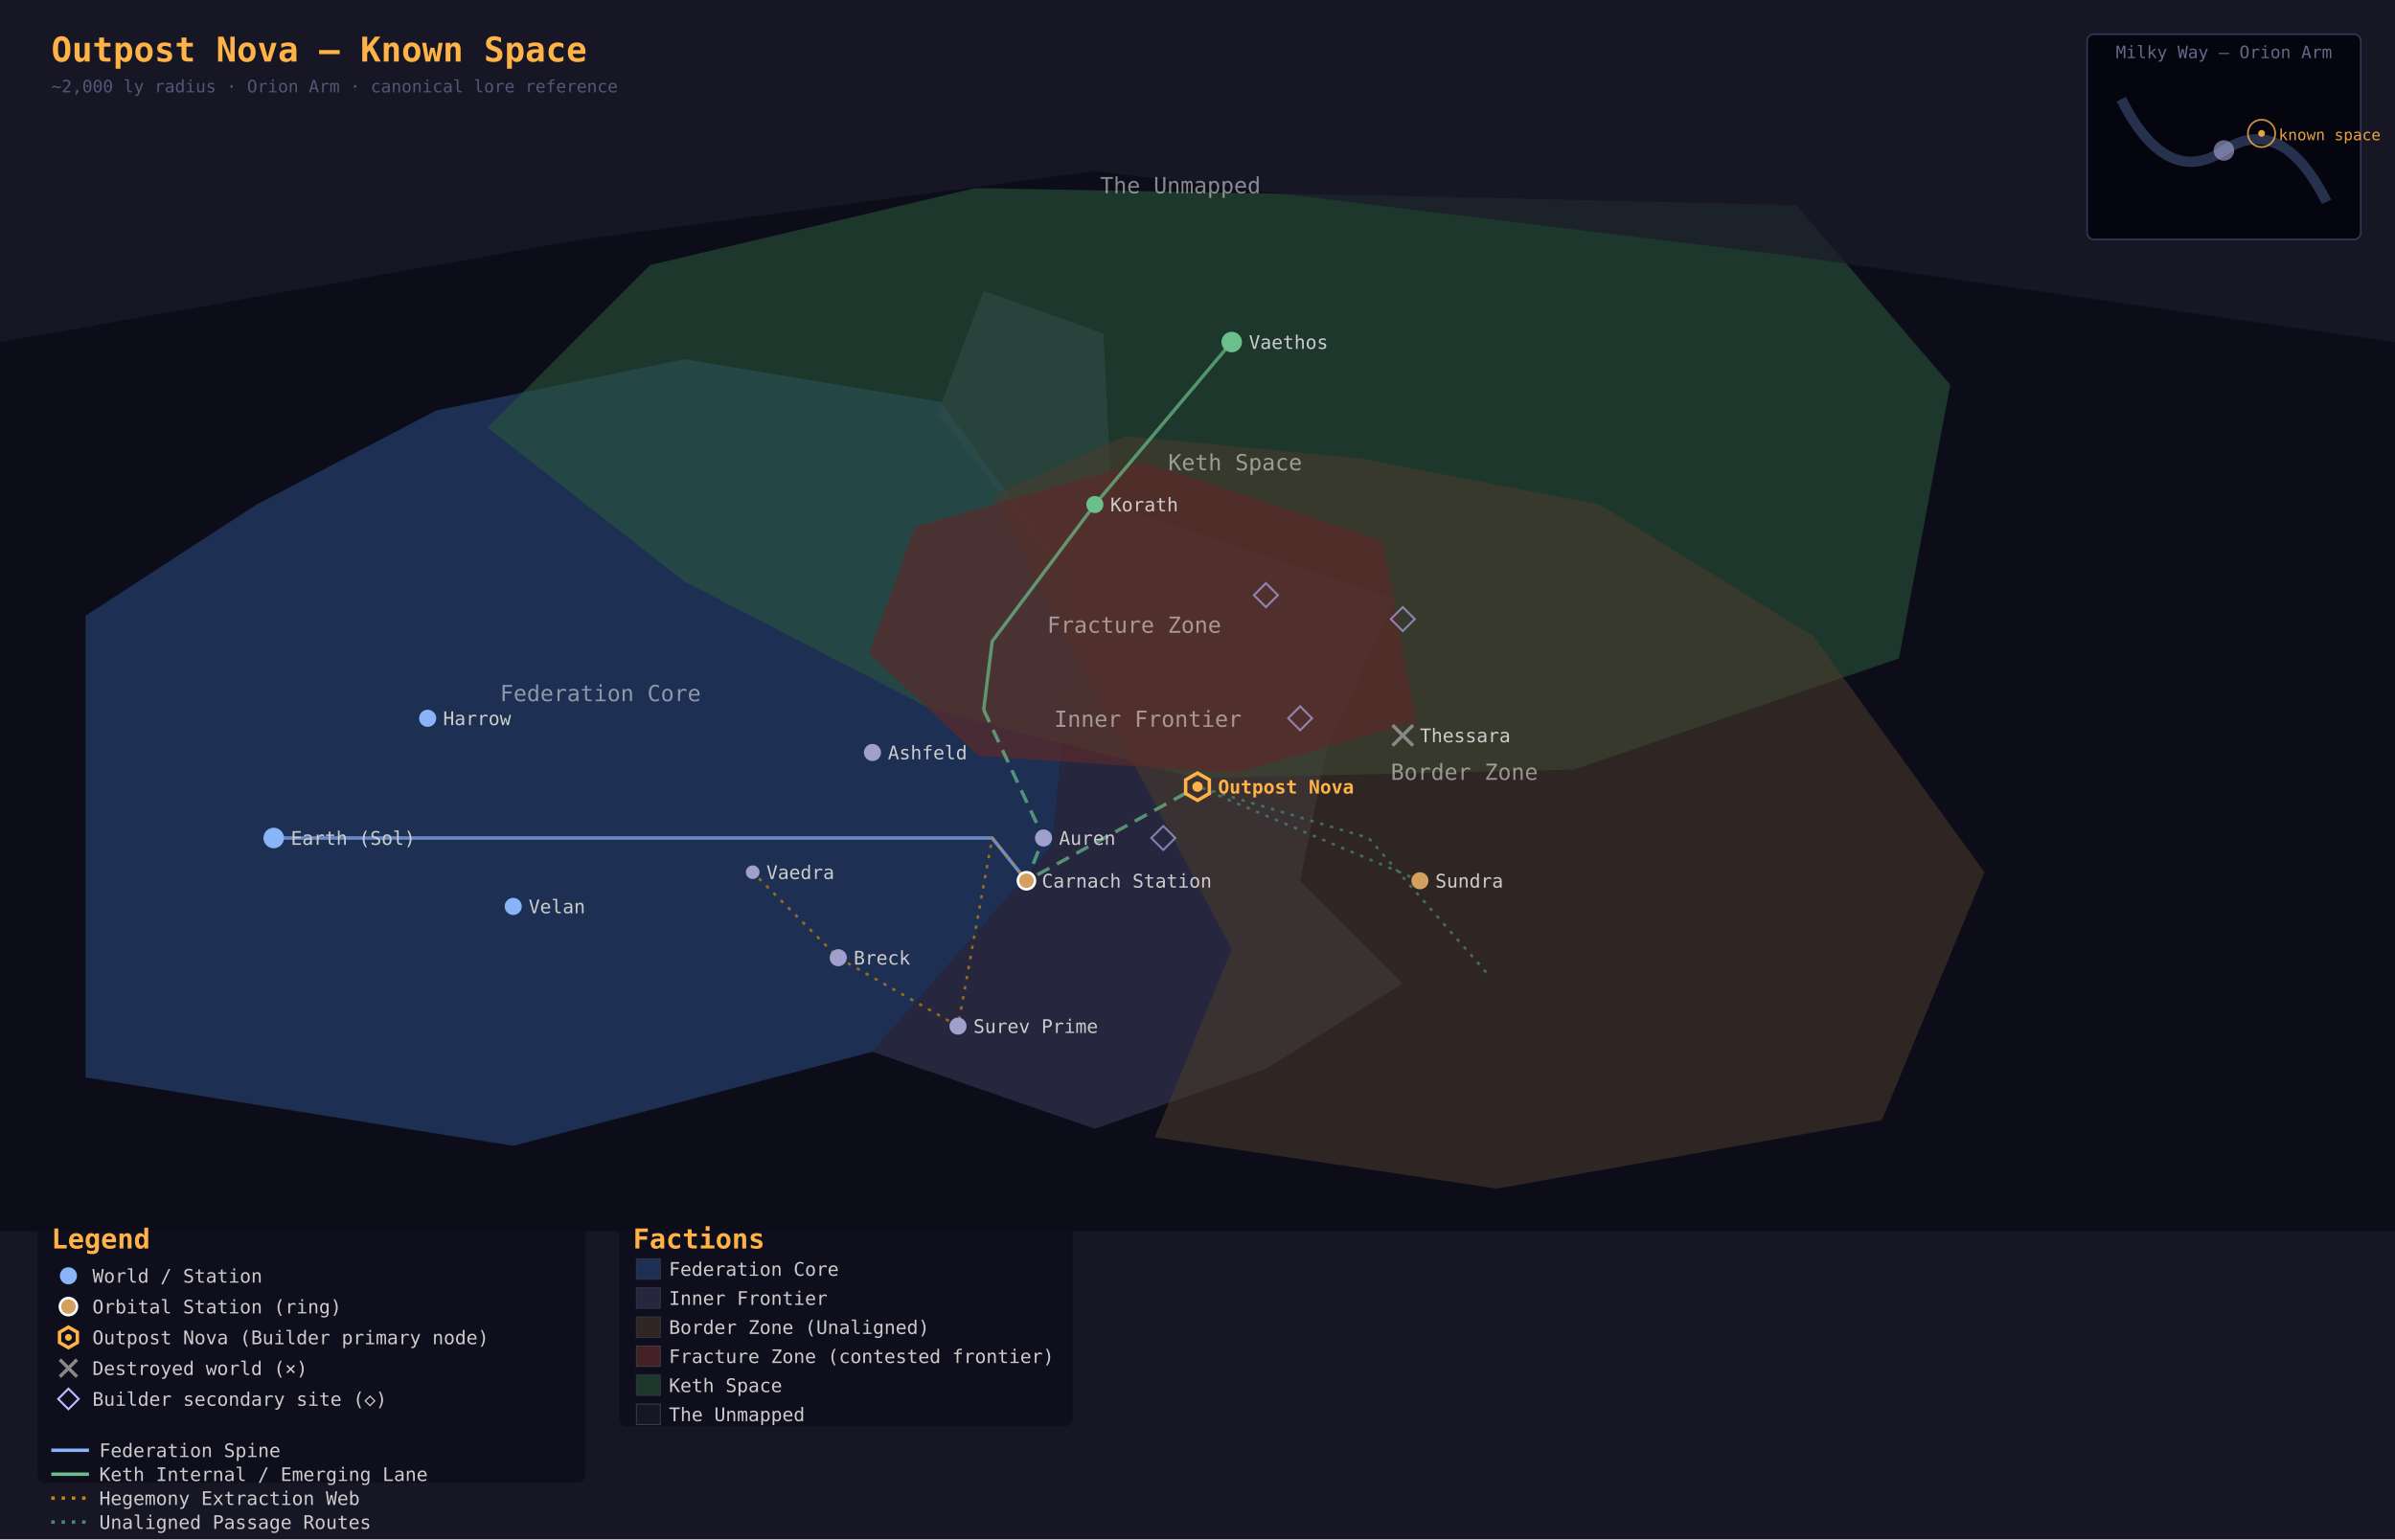
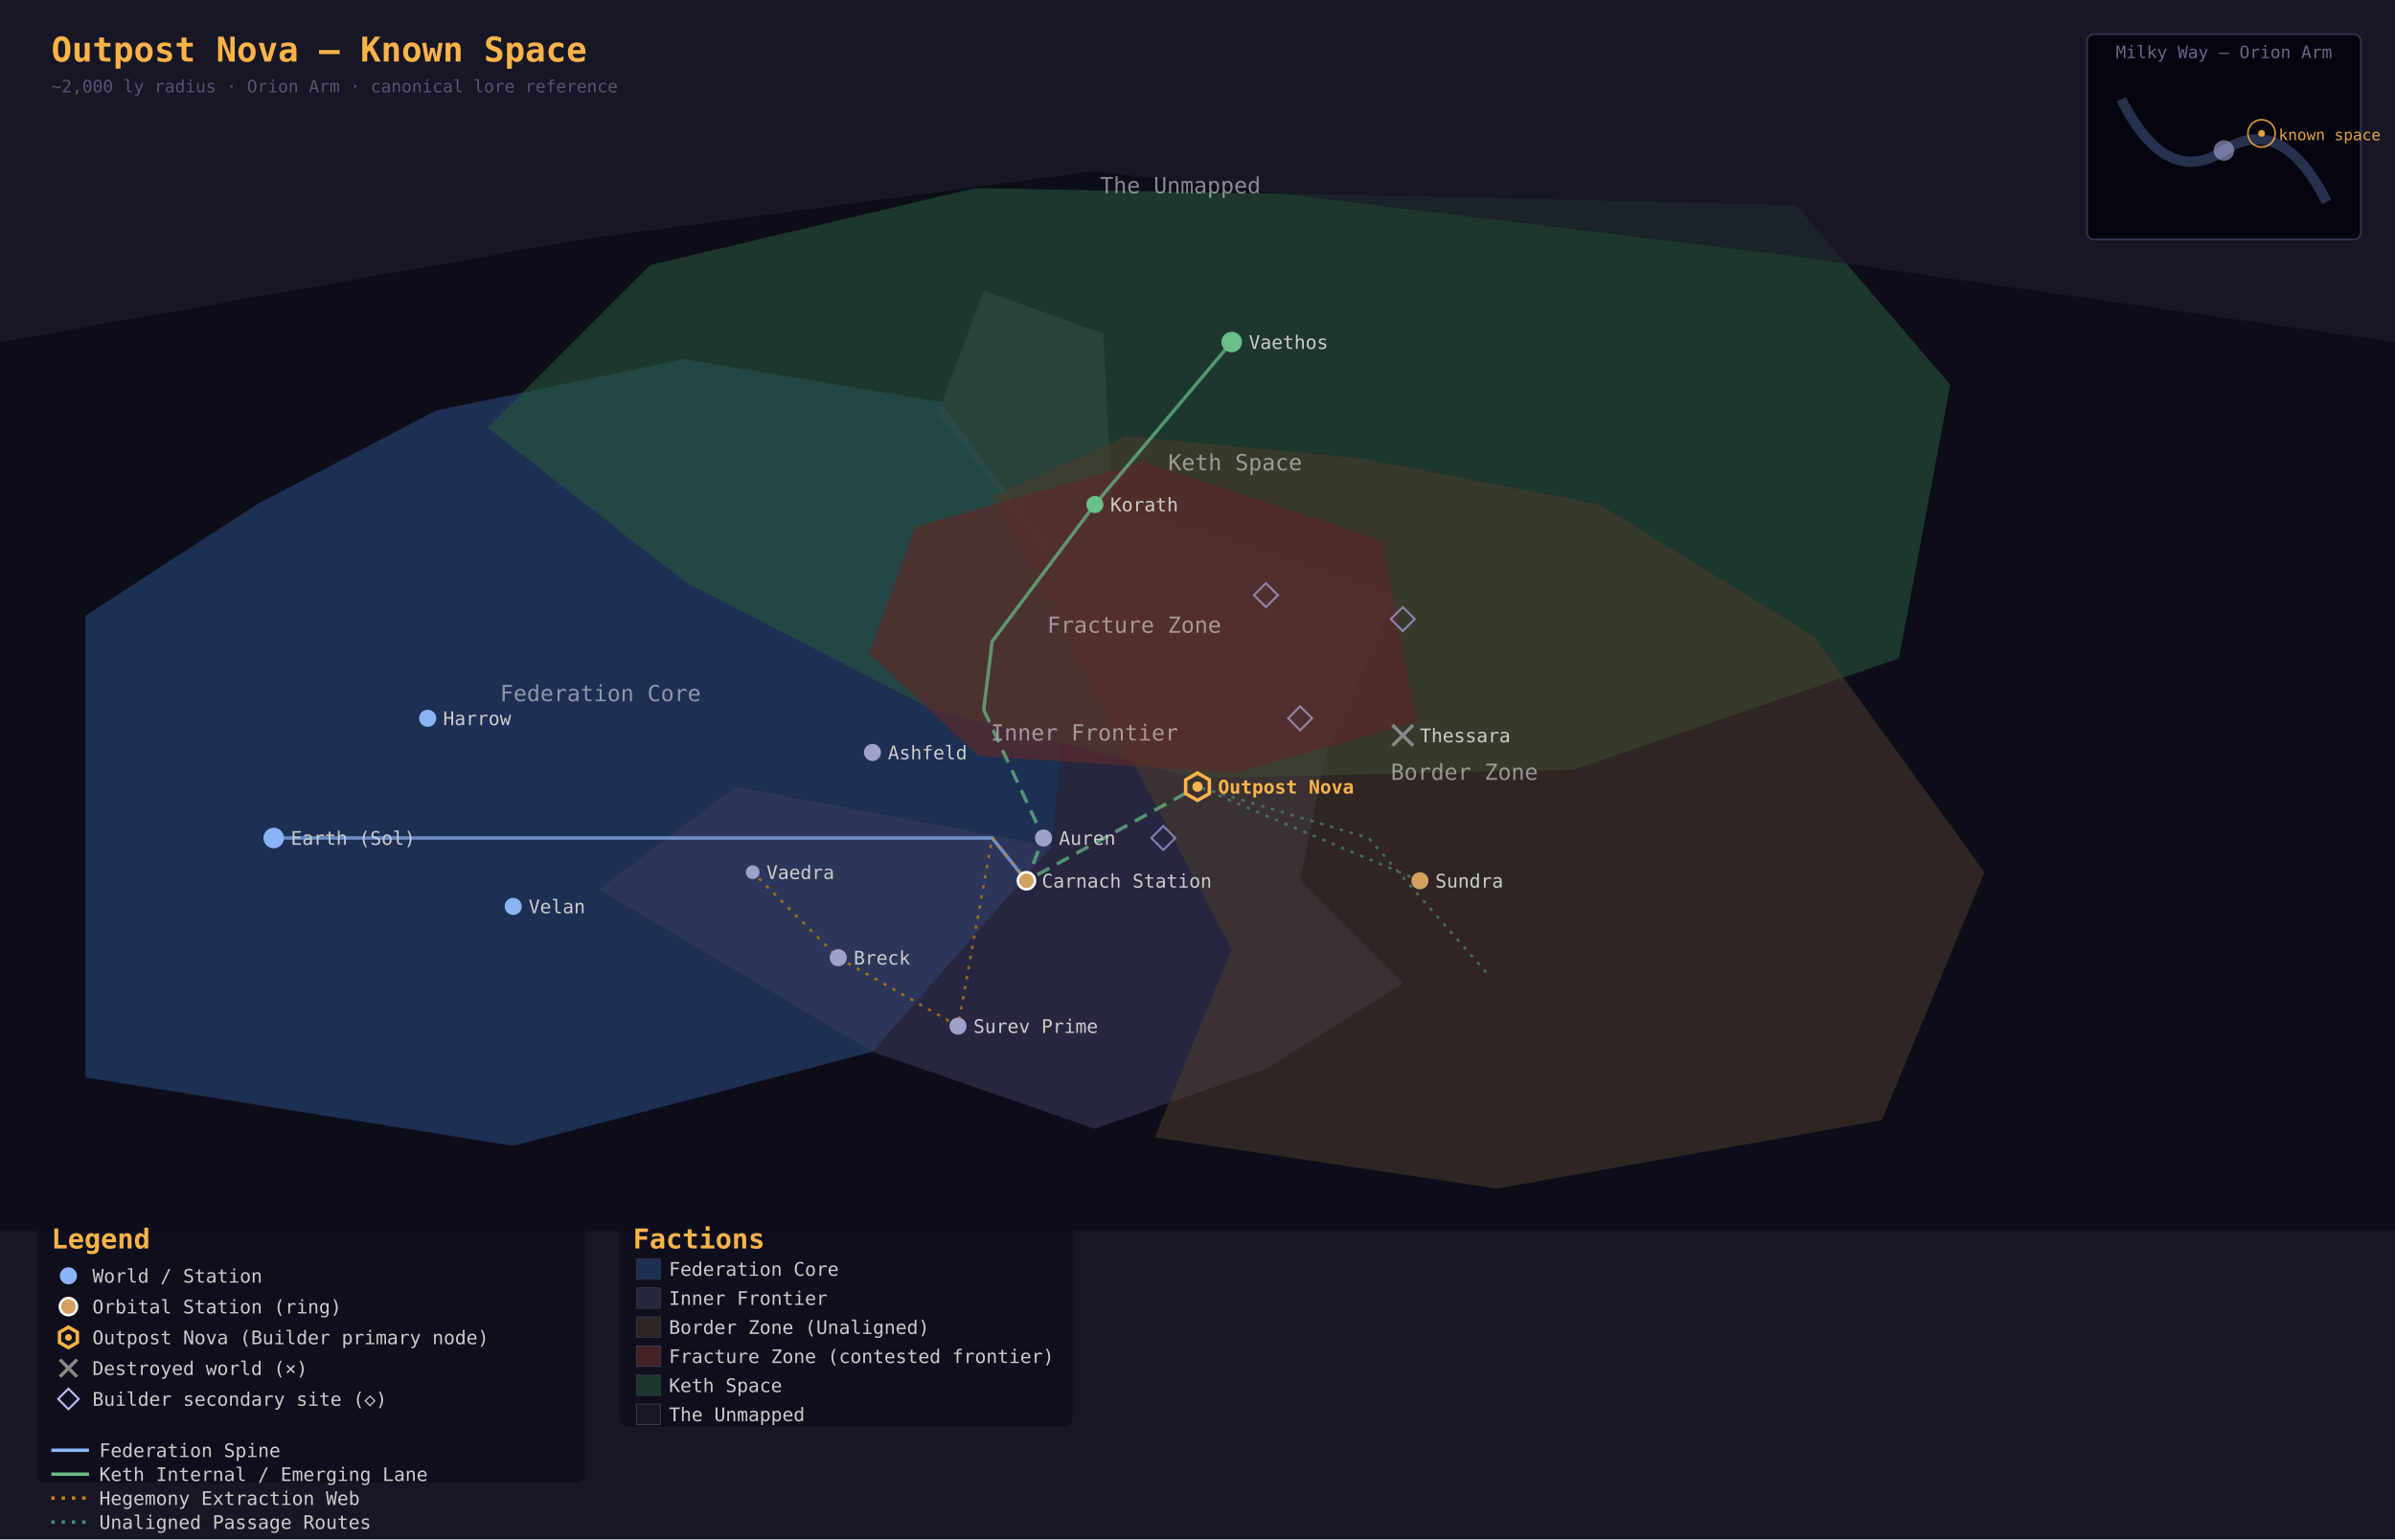
<svg xmlns="http://www.w3.org/2000/svg" width="1400" height="900" viewBox="0 0 1400 900">
  <rect width="1400" height="900" fill="#0d0d1a" />
  <polygon points="50,360 50,630 300,670 510,615 615,495 630,345 550,235 400,210 255,240 150,295" fill="#2a4a7f" opacity="0.55" stroke="none" />
-   <polygon points="548,242 575,170 645,195 650,295 815,350 775,440 760,515 820,575 740,625 640,660 510,615 615,495 630,345" fill="#3a3a5c" opacity="0.55" stroke="none" />
+   <polygon points="548,242 575,170 645,195 650,295 815,350 775,440 760,515 820,575 740,625 640,660 510,615 350,520 430,460 615,495 630,345" fill="#3a3a5c" opacity="0.55" stroke="none" />
  <polygon points="840,115 570,110 380,155 285,250 400,340 545,415 700,455 920,450 1110,385 1140,225 1050,120" fill="#2a5a3a" opacity="0.55" stroke="none" />
  <polygon points="580,290 720,555 675,665 875,695 1100,655 1160,510 1060,372 935,295 795,268 658,255" fill="#4a3a2a" opacity="0.55" stroke="none" />
  <polygon points="535,308 668,270 808,316 828,422 722,452 572,442 508,382" fill="#5a2a2a" opacity="0.7" stroke="none" />
  <polygon points="0,0 1400,0 1400,200 1050,150 640,100 340,140 0,200" fill="#1a1a2a" opacity="0.7" stroke="none" />
  <polygon points="0,720 1400,720 1400,900 0,900" fill="#1a1a2a" opacity="0.7" stroke="none" />
  <text x="351" y="410" text-anchor="middle" font-family="monospace" font-size="13" fill="#ffffff" opacity="0.5">Federation Core</text>
-   <text x="671" y="425" text-anchor="middle" font-family="monospace" font-size="13" fill="#ffffff" opacity="0.5">Inner Frontier</text>
+   <text x="634" y="433" text-anchor="middle" font-family="monospace" font-size="13" fill="#ffffff" opacity="0.5">Inner Frontier</text>
  <text x="722" y="275" text-anchor="middle" font-family="monospace" font-size="13" fill="#ffffff" opacity="0.5">Keth Space</text>
  <text x="856" y="456" text-anchor="middle" font-family="monospace" font-size="13" fill="#ffffff" opacity="0.5">Border Zone</text>
  <text x="663" y="370" text-anchor="middle" font-family="monospace" font-size="13" fill="#ffffff" opacity="0.5">Fracture Zone</text>
  <text x="690" y="113" text-anchor="middle" font-family="monospace" font-size="13" fill="#ffffff" opacity="0.5">The Unmapped</text>
  <polyline points="160,490 300,490 440,490 580,490 600,515" fill="none" stroke="#8ab4f8" stroke-width="2" opacity="0.7" />
  <polyline points="720,200 640,295 580,375 575,415" fill="none" stroke="#6abf8a" stroke-width="2" opacity="0.7" />
  <polyline points="575,415 610,490 600,515 700,460" fill="none" stroke="#6abf8a" stroke-width="2" stroke-dasharray="8,5" opacity="0.7" />
  <polyline points="600,515 580,490 560,600 490,560 440,510" fill="none" stroke="#c8860a" stroke-width="1.5" stroke-dasharray="2,4" opacity="0.7" />
  <polyline points="830,515 700,460 800,490 870,570" fill="none" stroke="#4a8a7a" stroke-width="1.5" stroke-dasharray="2,4" opacity="0.7" />
  <polygon points="680,483 687,490 680,497 673,490" fill="none" stroke="#bbbbff" stroke-width="1.2" opacity="0.6" />
  <polygon points="760,413 767,420 760,427 753,420" fill="none" stroke="#bbbbff" stroke-width="1.2" opacity="0.6" />
  <polygon points="740,341 747,348 740,355 733,348" fill="none" stroke="#bbbbff" stroke-width="1.2" opacity="0.6" />
  <polygon points="820,355 827,362 820,369 813,362" fill="none" stroke="#bbbbff" stroke-width="1.2" opacity="0.6" />
  <circle cx="160" cy="490" r="6" fill="#8ab4f8" stroke="none" stroke-width="0" />
  <text x="170" y="494" font-family="monospace" font-size="11" fill="#cccccc">Earth (Sol)</text>
  <circle cx="250" cy="420" r="5" fill="#8ab4f8" stroke="none" stroke-width="0" />
  <text x="259" y="424" font-family="monospace" font-size="11" fill="#cccccc">Harrow</text>
  <circle cx="300" cy="530" r="5" fill="#8ab4f8" stroke="none" stroke-width="0" />
  <text x="309" y="534" font-family="monospace" font-size="11" fill="#cccccc">Velan</text>
  <circle cx="490" cy="560" r="5" fill="#a0a0cc" stroke="none" stroke-width="0" />
  <text x="499" y="564" font-family="monospace" font-size="11" fill="#cccccc">Breck</text>
  <circle cx="610" cy="490" r="5" fill="#a0a0cc" stroke="none" stroke-width="0" />
  <text x="619" y="494" font-family="monospace" font-size="11" fill="#cccccc">Auren</text>
  <circle cx="560" cy="600" r="5" fill="#a0a0cc" stroke="none" stroke-width="0" />
  <text x="569" y="604" font-family="monospace" font-size="11" fill="#cccccc">Surev Prime</text>
  <circle cx="440" cy="510" r="4" fill="#a0a0cc" stroke="none" stroke-width="0" />
  <text x="448" y="514" font-family="monospace" font-size="11" fill="#cccccc">Vaedra</text>
  <circle cx="510" cy="440" r="5" fill="#a0a0cc" stroke="none" stroke-width="0" />
  <text x="519" y="444" font-family="monospace" font-size="11" fill="#cccccc">Ashfeld</text>
  <circle cx="600" cy="515" r="5" fill="#d4a060" stroke="#ffffff" stroke-width="1.5" />
  <text x="609" y="519" font-family="monospace" font-size="11" fill="#cccccc">Carnach Station</text>
  <circle cx="830" cy="515" r="5" fill="#d4a060" stroke="none" stroke-width="0" />
  <text x="839" y="519" font-family="monospace" font-size="11" fill="#cccccc">Sundra</text>
  <polygon points="706.928,456.0 706.928,464.0 700.0,468.0 693.072,464.0 693.072,456.0 700.0,452.0" fill="none" stroke="#ffb347" stroke-width="2" />
  <circle cx="700" cy="460" r="3" fill="#ffb347" />
  <text x="712" y="464" font-family="monospace" font-size="11" fill="#ffb347" font-weight="bold">Outpost Nova</text>
  <line x1="814" y1="424" x2="826" y2="436" stroke="#888888" stroke-width="2" />
  <line x1="826" y1="424" x2="814" y2="436" stroke="#888888" stroke-width="2" />
  <text x="830" y="434" font-family="monospace" font-size="11" fill="#cccccc">Thessara</text>
  <circle cx="720" cy="200" r="6" fill="#6abf8a" stroke="none" stroke-width="0" />
  <text x="730" y="204" font-family="monospace" font-size="11" fill="#cccccc">Vaethos</text>
  <circle cx="640" cy="295" r="5" fill="#6abf8a" stroke="none" stroke-width="0" />
  <text x="649" y="299" font-family="monospace" font-size="11" fill="#cccccc">Korath</text>
  <rect x="22" y="712" width="320" height="155" fill="#0d0d1a" opacity="0.8" rx="4" />
  <text x="30" y="730" font-family="monospace" fill="#ffb347" font-weight="bold" font-size="16">Legend</text>
  <circle cx="40" cy="746" r="5" fill="#8ab4f8" />
  <text x="54" y="750" font-family="monospace" font-size="11" fill="#cccccc">World / Station</text>
  <circle cx="40" cy="764" r="5" fill="#d4a060" stroke="#ffffff" stroke-width="1.5" />
  <text x="54" y="768" font-family="monospace" font-size="11" fill="#cccccc">Orbital Station (ring)</text>
  <polygon points="45.196,779.0 45.196,785.0 40.0,788.0 34.804,785.0 34.804,779.0 40.0,776.0" fill="none" stroke="#ffb347" stroke-width="2" />
  <circle cx="40" cy="782" r="2" fill="#ffb347" />
  <text x="54" y="786" font-family="monospace" font-size="11" fill="#cccccc">Outpost Nova (Builder primary node)</text>
  <line x1="35" y1="795" x2="45" y2="805" stroke="#888888" stroke-width="2" />
  <line x1="45" y1="795" x2="35" y2="805" stroke="#888888" stroke-width="2" />
  <text x="54" y="804" font-family="monospace" font-size="11" fill="#cccccc">Destroyed world (×)</text>
  <polygon points="40,812 46,818 40,824 34,818" fill="none" stroke="#bbbbff" stroke-width="1.2" />
  <text x="54" y="822" font-family="monospace" font-size="11" fill="#cccccc">Builder secondary site (◇)</text>
  <line x1="30" y1="848" x2="52" y2="848" stroke="#8ab4f8" stroke-width="2" />
  <text x="58" y="852" font-family="monospace" font-size="11" fill="#cccccc">Federation Spine</text>
  <line x1="30" y1="862" x2="52" y2="862" stroke="#6abf8a" stroke-width="2" />
  <text x="58" y="866" font-family="monospace" font-size="11" fill="#cccccc">Keth Internal / Emerging Lane</text>
  <line x1="30" y1="876" x2="52" y2="876" stroke="#c8860a" stroke-width="2" stroke-dasharray="2,4" />
  <text x="58" y="880" font-family="monospace" font-size="11" fill="#cccccc">Hegemony Extraction Web</text>
  <line x1="30" y1="890" x2="52" y2="890" stroke="#4a8a7a" stroke-width="2" stroke-dasharray="2,4" />
  <text x="58" y="894" font-family="monospace" font-size="11" fill="#cccccc">Unaligned Passage Routes</text>
  <rect x="362" y="712" width="265" height="122" fill="#0d0d1a" opacity="0.8" rx="4" />
  <text x="370" y="730" font-family="monospace" fill="#ffb347" font-weight="bold" font-size="16">Factions</text>
  <rect x="372" y="736" width="14" height="12" fill="#2a4a7f" opacity="0.55" stroke="#555566" stroke-width="0.5" />
  <text x="391" y="746" font-family="monospace" font-size="11" fill="#cccccc">Federation Core</text>
  <rect x="372" y="753" width="14" height="12" fill="#3a3a5c" opacity="0.55" stroke="#555566" stroke-width="0.5" />
  <text x="391" y="763" font-family="monospace" font-size="11" fill="#cccccc">Inner Frontier</text>
  <rect x="372" y="770" width="14" height="12" fill="#4a3a2a" opacity="0.55" stroke="#555566" stroke-width="0.5" />
  <text x="391" y="780" font-family="monospace" font-size="11" fill="#cccccc">Border Zone (Unaligned)</text>
  <rect x="372" y="787" width="14" height="12" fill="#5a2a2a" opacity="0.7" stroke="#555566" stroke-width="0.5" />
  <text x="391" y="797" font-family="monospace" font-size="11" fill="#cccccc">Fracture Zone (contested frontier)</text>
  <rect x="372" y="804" width="14" height="12" fill="#2a5a3a" opacity="0.55" stroke="#555566" stroke-width="0.5" />
  <text x="391" y="814" font-family="monospace" font-size="11" fill="#cccccc">Keth Space</text>
  <rect x="372" y="821" width="14" height="12" fill="#1a1a2a" opacity="0.7" stroke="#555566" stroke-width="0.5" />
  <text x="391" y="831" font-family="monospace" font-size="11" fill="#cccccc">The Unmapped</text>
  <rect x="1220" y="20" width="160" height="120" fill="#050510" rx="4" stroke="#333355" stroke-width="1" />
  <text x="1300" y="34" text-anchor="middle" font-family="monospace" font-size="10" fill="#666688">Milky Way — Orion Arm</text>
  <path d="M 1300 88 C 1330,68 1350,98 1360,118" fill="none" stroke="#334466" stroke-width="6" opacity="0.7" />
  <path d="M 1300 88 C 1270,108 1250,78 1240,58" fill="none" stroke="#334466" stroke-width="6" opacity="0.7" />
  <circle cx="1300" cy="88" r="6" fill="#aaaadd" opacity="0.6" />
  <circle cx="1322" cy="78" r="8" fill="none" stroke="#ffb347" stroke-width="1" opacity="0.8" />
  <circle cx="1322" cy="78" r="2" fill="#ffb347" opacity="0.9" />
  <text x="1332" y="82" font-family="monospace" font-size="9" fill="#ffb347" opacity="0.9">known space</text>
  <text x="30" y="36" font-family="monospace" fill="#ffb347" font-weight="bold" font-size="20">Outpost Nova — Known Space</text>
  <text x="30" y="54" font-family="monospace" font-size="10" fill="#555577">~2,000 ly radius · Orion Arm · canonical lore reference</text>
</svg>
